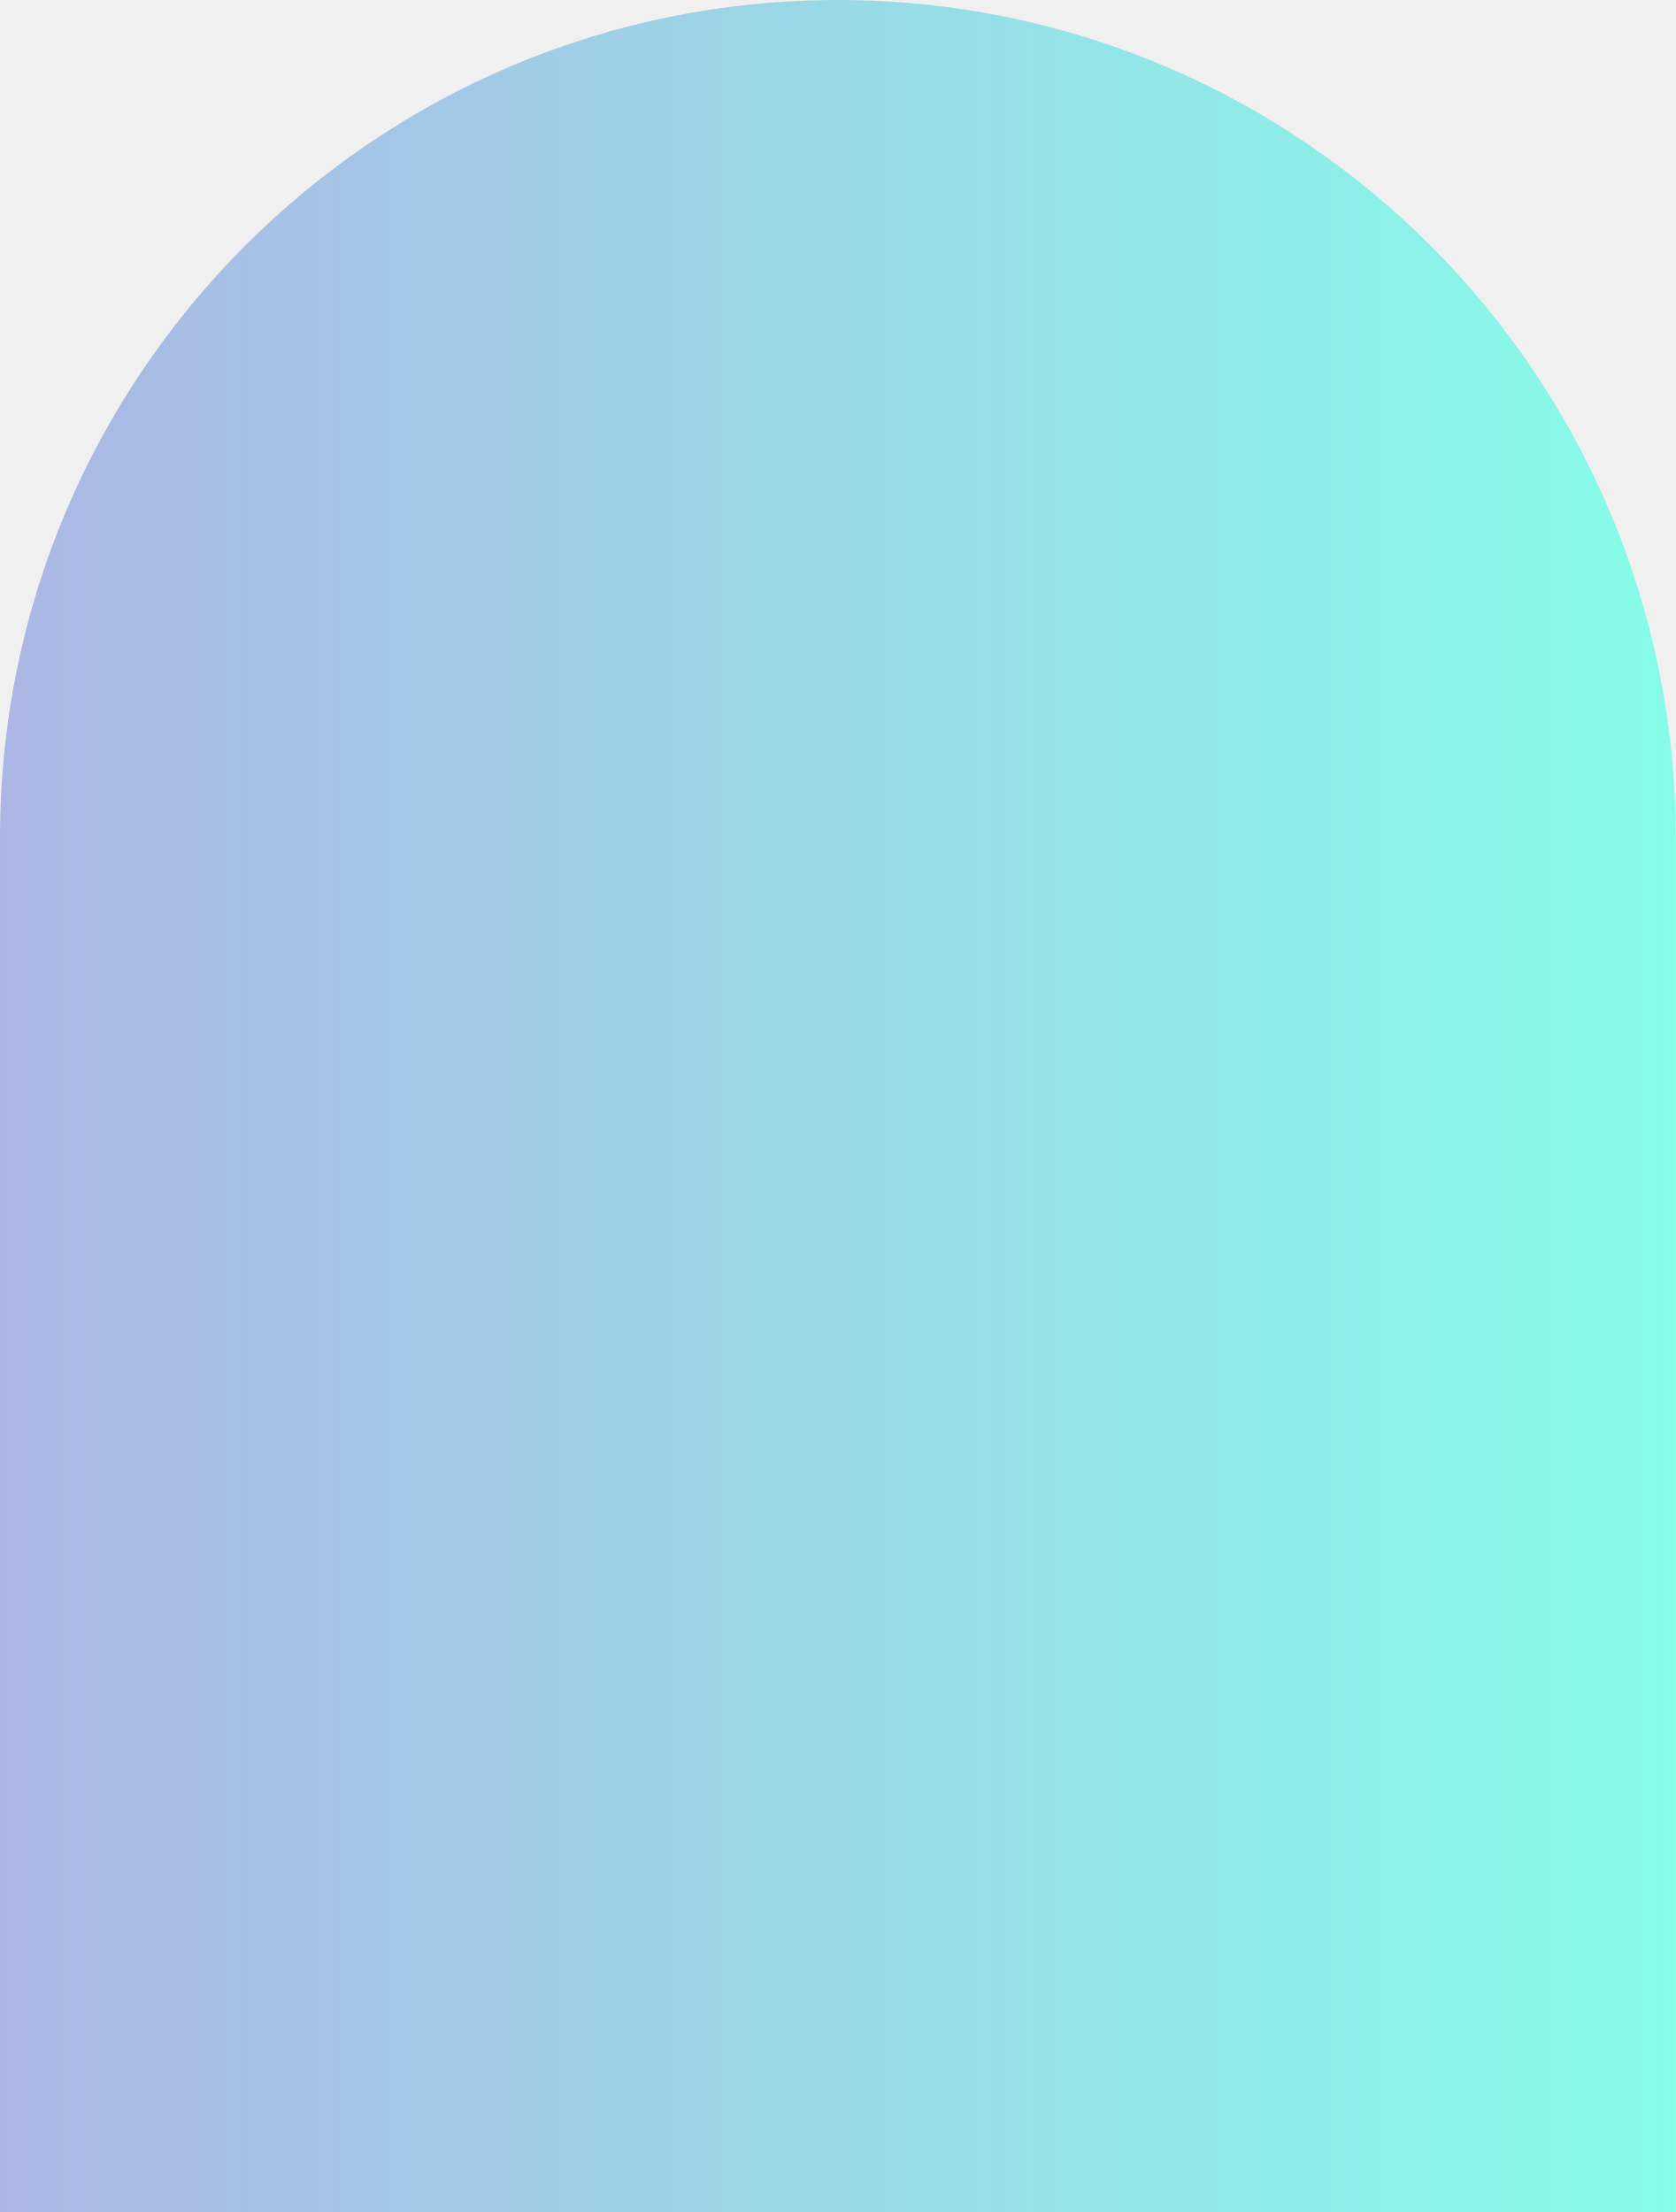
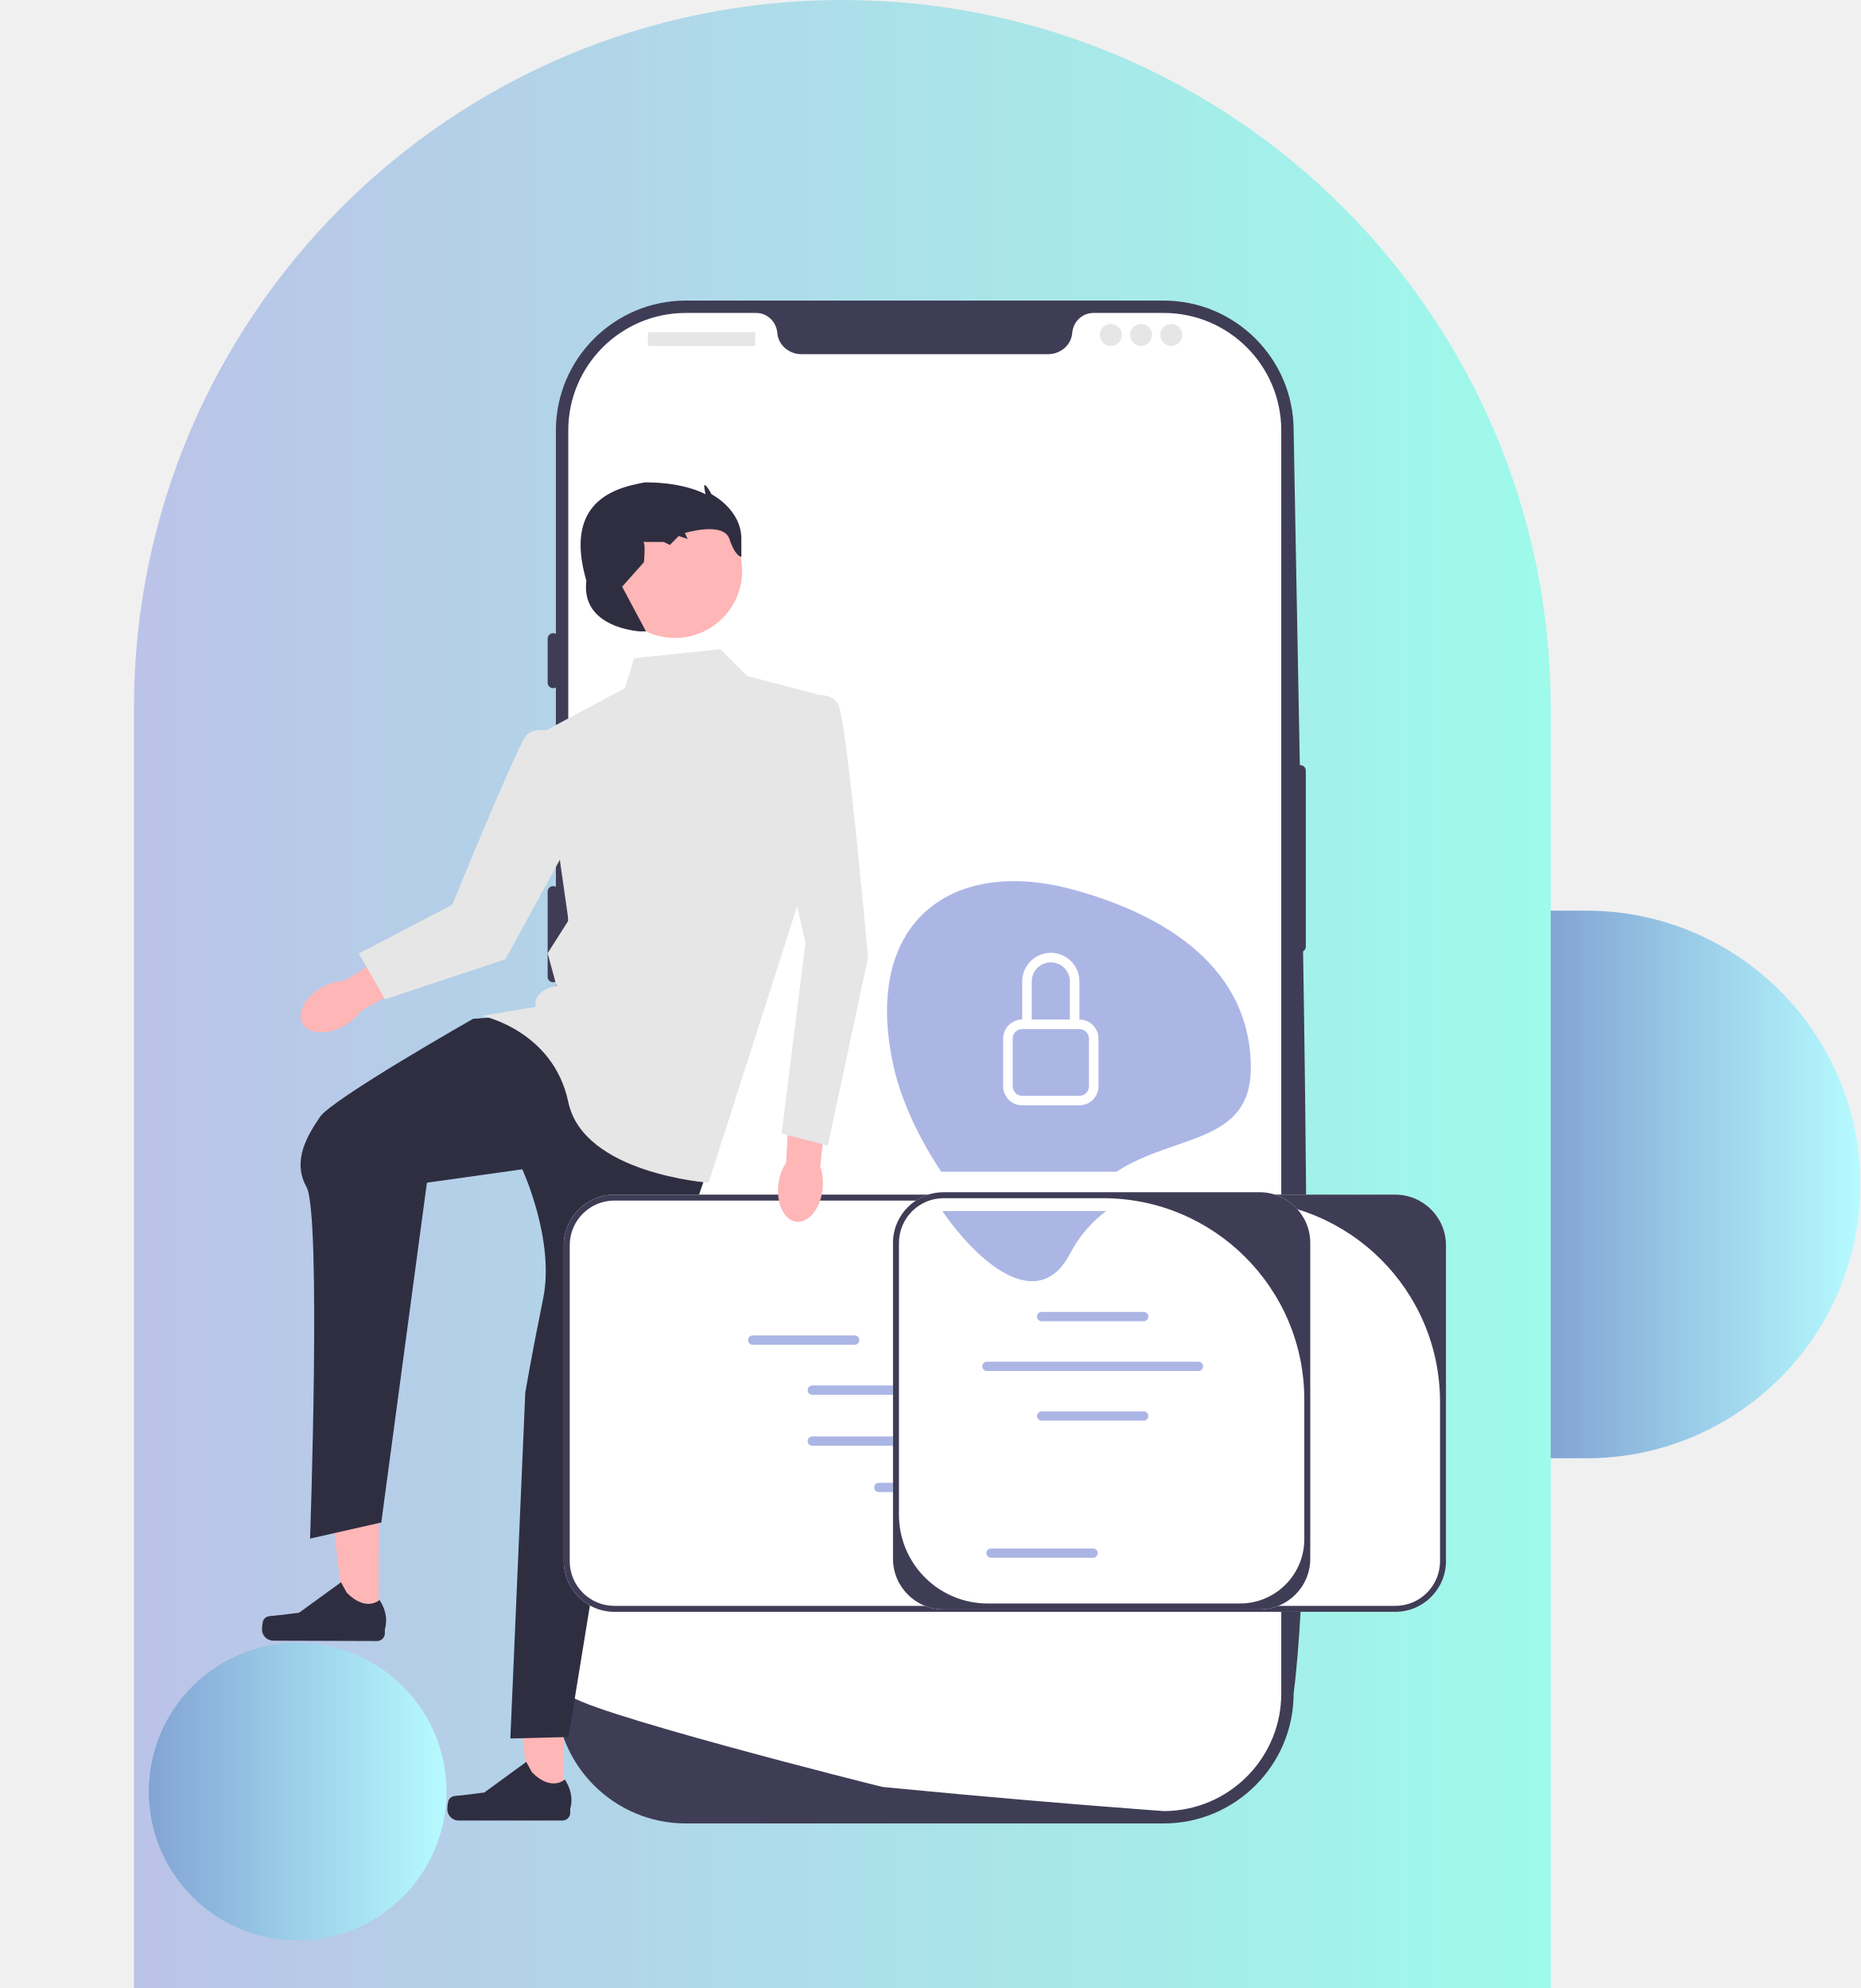
- <svg xmlns="http://www.w3.org/2000/svg" width="506" height="668" viewBox="0 0 506 668" fill="none">
-   <path d="M0 253C0 113.272 113.272 0 253 0C392.728 0 506 113.272 506 253V668H0V253Z" fill="url(#paint0_linear_97_17)" />
+ <svg xmlns="http://www.w3.org/2000/svg" width="625" height="668" viewBox="0 0 625 668" fill="none">
+   <path d="M45 238C45 106.556 151.556 0 283 0C414.444 0 521 106.556 521 238V668H45V238Z" fill="url(#paint0_linear_346_2)" fill-opacity="0.78" />
+   <circle cx="100" cy="602" r="50" fill="url(#paint1_linear_346_2)" />
+   <path d="M521 306H533C583.81 306 625 347.19 625 398C625 448.81 583.81 490 533 490H521V306Z" fill="url(#paint2_linear_346_2)" />
+   <path d="M390.963 612.708H230.431C206.353 612.708 186.764 593.119 186.764 569.041V144.667C186.764 120.589 206.353 101 230.431 101H390.963C415.04 101 434.629 120.589 434.629 144.667C437.618 315.082 442.714 505.921 434.629 569.041C434.629 593.119 415.04 612.708 390.963 612.708Z" fill="#3F3D56" />
+   <path d="M436.868 257.099C435.849 257.099 435.021 257.927 435.021 258.946V318.06C435.021 319.079 435.849 319.908 436.868 319.908C437.887 319.908 438.715 319.079 438.715 318.06V258.946C438.715 257.927 437.887 257.099 436.868 257.099Z" fill="#3F3D56" />
+   <path d="M430.473 144.667V569.033C430.473 589.991 414.162 607.134 393.536 608.465H393.527C393.222 608.483 392.917 608.502 392.603 608.511C392.058 608.538 391.513 608.548 390.959 608.548C390.959 608.548 388.927 608.4 385.214 608.123C381.464 607.846 376.005 607.43 369.198 606.885C367.157 606.728 365.004 606.553 362.732 606.368C358.206 605.998 353.237 605.592 347.907 605.13C345.783 604.955 343.585 604.761 341.34 604.567C329.868 603.578 317.02 602.424 303.47 601.112C301.179 600.9 298.87 600.678 296.543 600.447C295.933 600.383 190.921 573.984 190.921 569.034V144.667C190.921 122.841 208.609 105.153 230.435 105.153H254.025C257.794 105.153 260.823 108.09 261.147 111.85C261.174 112.099 261.202 112.348 261.248 112.598C261.932 116.376 265.395 119.008 269.238 119.008H352.156C355.999 119.008 359.462 116.376 360.146 112.598C360.192 112.348 360.22 112.099 360.248 111.85C360.571 108.09 363.6 105.153 367.369 105.153H390.959C412.785 105.153 430.473 122.841 430.473 144.667Z" fill="white" />
+   <path d="M185.84 212.763C184.821 212.763 183.993 213.591 183.993 214.61V229.389C183.993 230.408 184.821 231.236 185.84 231.236C186.859 231.236 187.688 230.408 187.688 229.389V214.61C187.688 213.591 186.859 212.763 185.84 212.763Z" fill="#3F3D56" />
+   <path d="M185.84 257.099C184.821 257.099 183.993 257.927 183.993 258.946V287.579C183.993 288.598 184.821 289.427 185.84 289.427C186.859 289.427 187.688 288.598 187.688 287.579V258.946C187.688 257.927 186.859 257.099 185.84 257.099Z" fill="#3F3D56" />
+   <path d="M185.84 297.74C184.821 297.74 183.993 298.568 183.993 299.587V328.221C183.993 329.239 184.821 330.068 185.84 330.068C186.859 330.068 187.688 329.239 187.688 328.221V299.587C187.688 298.568 186.859 297.74 185.84 297.74Z" fill="#3F3D56" />
+   <path d="M253.419 111.622H218.017C217.846 111.622 217.707 111.761 217.707 111.933V115.93C217.707 116.102 217.846 116.241 218.017 116.241H253.419C253.59 116.241 253.729 116.102 253.729 115.93V111.933C253.729 111.761 253.59 111.622 253.419 111.622Z" fill="#E6E6E6" />
+   <path d="M373.206 116.241C375.247 116.241 376.901 114.586 376.901 112.546C376.901 110.505 375.247 108.851 373.206 108.851C371.166 108.851 369.512 110.505 369.512 112.546C369.512 114.586 371.166 116.241 373.206 116.241Z" fill="#E6E6E6" />
+   <path d="M383.367 116.241C385.407 116.241 387.061 114.586 387.061 112.546C387.061 110.505 385.407 108.851 383.367 108.851C381.326 108.851 379.672 110.505 379.672 112.546C379.672 114.586 381.326 116.241 383.367 116.241Z" fill="#E6E6E6" />
+   <path d="M393.527 116.241C395.567 116.241 397.221 114.586 397.221 112.546C397.221 110.505 395.567 108.851 393.527 108.851C391.486 108.851 389.832 110.505 389.832 112.546C389.832 114.586 391.486 116.241 393.527 116.241Z" fill="#E6E6E6" />
+   <path d="M189.393 604.982L178.134 604.981L172.778 561.552L189.395 561.553L189.393 604.982Z" fill="#FFB6B6" />
+   <path d="M150.818 604.726C150.467 605.317 150.282 607.222 150.282 607.909C150.282 610.02 151.993 611.73 154.104 611.73H188.972C190.412 611.73 191.579 610.563 191.579 609.123V607.672C191.579 607.672 193.304 603.309 189.753 597.931C189.753 597.931 185.339 602.142 178.744 595.547L176.799 592.023L162.72 602.319L154.917 603.28C153.21 603.49 151.696 603.247 150.818 604.726Z" fill="#2F2E41" />
+   <path d="M127.128 544.661L115.869 544.624L110.651 501.178L127.268 501.232L127.128 544.661Z" fill="#FFB6B6" />
+   <path d="M88.554 544.283C88.201 544.872 88.01 546.777 88.008 547.464C88.001 549.574 89.707 551.291 91.817 551.297L126.686 551.408C128.125 551.413 129.296 550.249 129.301 548.809L129.305 547.358C129.305 547.358 131.044 543 127.51 537.611C127.51 537.611 123.083 541.808 116.509 535.192L114.575 531.662L100.464 541.914L92.657 542.85C90.95 543.054 89.437 542.807 88.554 544.283Z" fill="#2F2E41" />
+   <path d="M172.972 341.33L158.953 342.331C158.953 342.331 111.492 369.315 107.486 375.324C103.481 381.332 97.973 389.844 102.98 398.856C107.987 407.868 104.176 516.991 104.176 516.991L128.102 511.578L143.431 397.407L175.475 392.9C175.475 392.9 186.49 416.665 182.485 436.326C178.479 455.987 176.477 468.003 176.477 468.003L171.47 584.163L190.997 583.662L208.521 476.014L238.562 390.898L199.508 344.834L172.972 341.33Z" fill="#2F2E41" />
+   <path d="M242.067 218.161L213.027 221.165L210.023 231.179L181.984 246.199L190.997 309.286L183.987 320.301L186.991 331.316C186.991 331.316 178.98 332.317 179.981 338.326L161.957 341.33C161.957 341.33 185.863 346.21 190.933 370.306C196.003 394.402 238.061 397.407 238.061 397.407L271.106 294.265L274.111 233.181L251.079 227.173L242.067 218.161Z" fill="#E6E6E6" />
+   <path d="M226.762 214.361C239.23 214.361 249.337 204.254 249.337 191.786C249.337 179.318 239.23 169.211 226.762 169.211C214.294 169.211 204.187 179.318 204.187 191.786C204.187 204.254 214.294 214.361 226.762 214.361Z" fill="#FFB6B6" />
+   <path d="M215.029 212.152C215.029 212.152 195.002 211.151 197.005 195.129C192.048 178.067 196.435 166.989 212.025 163.085C212.025 163.085 216.031 162.084 217.032 162.084C230.203 162.084 237.06 166.089 237.06 166.089C237.06 166.089 236.058 162.123 237.06 163.105C238.061 164.086 239.062 166.089 239.062 166.089C239.062 166.089 249.076 171.096 249.076 181.11C249.076 191.124 249.076 187.118 249.076 187.118C249.076 187.118 247.073 187.118 245.071 181.11C243.068 175.102 230.101 179.107 230.101 179.107L231.051 181.11L228.047 180.108L225.043 183.113L223.04 182.111C223.04 182.111 215.029 182.111 216.031 182.111C217.032 182.111 216.334 188.916 216.334 188.916L209.021 197.132L217.032 212.152H215.029Z" fill="#2F2E41" />
+   <path d="M108.329 331.67C102.628 334.782 99.611 340.245 101.591 343.873C103.571 347.501 109.798 347.92 115.499 344.809C117.995 343.447 119.976 341.634 121.249 339.722L145.241 326.234L138.672 315.11L115.717 329.587C113.421 329.623 110.824 330.308 108.329 331.67Z" fill="#FFB6B6" />
+   <path d="M189.238 246.667C189.238 246.667 179.833 243.086 176.593 247.396C173.352 251.706 151.946 304.009 151.946 304.009L120.539 320.411L129.371 335.791L169.814 322.326L196.497 273.526L189.238 246.667Z" fill="#E6E6E6" />
+   <path d="M485.816 418.434V524.579C485.816 533.966 478.179 541.602 468.792 541.602H206.433C197.046 541.602 189.409 533.966 189.409 524.579V418.434C189.409 409.047 197.046 401.41 206.433 401.41H468.792C478.179 401.41 485.816 409.047 485.816 418.434Z" fill="white" />
+   <path d="M485.816 418.434V524.579C485.816 533.966 478.179 541.602 468.792 541.602H206.433C197.046 541.602 189.409 533.966 189.409 524.579V418.434C189.409 409.047 197.046 401.41 206.433 401.41H468.792C478.179 401.41 485.816 409.047 485.816 418.434ZM468.792 539.6C477.088 539.6 483.813 532.875 483.813 524.579V471.065C483.813 433.702 453.524 403.413 416.161 403.413H206.433C198.137 403.413 191.412 410.138 191.412 418.433V524.579C191.412 532.875 198.137 539.6 206.433 539.6H468.792Z" fill="#3F3D56" />
+   <path d="M307.181 465.54H272.914C272.05 465.54 271.347 466.242 271.347 467.106C271.347 467.97 272.05 468.673 272.914 468.673H307.181C308.045 468.673 308.748 467.97 308.748 467.106C308.748 466.242 308.045 465.54 307.181 465.54Z" fill="#ACB6E5" />
+   <path d="M359.253 465.54H324.985C324.121 465.54 323.418 466.242 323.418 467.106C323.418 467.97 324.121 468.673 324.985 468.673H359.253C360.117 468.673 360.819 467.97 360.819 467.106C360.819 466.242 360.117 465.54 359.253 465.54Z" fill="#ACB6E5" />
+   <path d="M307.181 482.669H272.914C272.05 482.669 271.347 483.372 271.347 484.236C271.347 485.1 272.05 485.803 272.914 485.803H307.181C308.045 485.803 308.748 485.1 308.748 484.236C308.748 483.372 308.045 482.669 307.181 482.669Z" fill="#ACB6E5" />
+   <path d="M359.253 482.669H324.985C324.121 482.669 323.418 483.372 323.418 484.236C323.418 485.1 324.121 485.803 324.985 485.803H359.253C360.117 485.803 360.819 485.1 360.819 484.236C360.819 483.372 360.117 482.669 359.253 482.669Z" fill="#ACB6E5" />
+   <path d="M412.891 484.236C412.891 483.372 412.188 482.669 411.324 482.669H377.056C376.192 482.669 375.49 483.372 375.49 484.236C375.49 485.1 376.192 485.803 377.056 485.803H411.324C412.188 485.803 412.891 485.1 412.891 484.236Z" fill="#ACB6E5" />
+   <path d="M287.154 451.862C288.018 451.862 288.72 451.159 288.72 450.295C288.72 449.431 288.018 448.729 287.154 448.729H252.886C252.022 448.729 251.319 449.431 251.319 450.295C251.319 451.159 252.022 451.862 252.886 451.862H287.154Z" fill="#ACB6E5" />
+   <path d="M388.071 451.225H422.339C423.203 451.225 423.906 450.522 423.906 449.658C423.906 448.794 423.203 448.091 422.339 448.091H388.071C387.208 448.091 386.505 448.794 386.505 449.658C386.505 450.522 387.208 451.225 388.071 451.225Z" fill="#ACB6E5" />
+   <path d="M301.59 451.554H372.634C373.498 451.554 374.201 450.851 374.201 449.987C374.201 449.124 373.498 448.421 372.634 448.421H301.59C300.726 448.421 300.023 449.124 300.023 449.987C300.023 450.851 300.726 451.554 301.59 451.554Z" fill="#ACB6E5" />
+   <path d="M329.542 498.232H295.275C294.411 498.232 293.708 498.935 293.708 499.799C293.708 500.663 294.411 501.366 295.275 501.366H329.542C330.406 501.366 331.109 500.663 331.109 499.799C331.109 498.935 330.406 498.232 329.542 498.232Z" fill="#ACB6E5" />
+   <path d="M440.215 417.633V523.779C440.215 533.166 432.579 540.802 423.192 540.802H317.046C307.659 540.802 300.023 533.166 300.023 523.779V417.633C300.023 408.246 307.659 400.61 317.046 400.61H423.192C432.579 400.61 440.215 408.246 440.215 417.633Z" fill="white" />
+   <path d="M440.215 417.633V523.779C440.215 533.166 432.579 540.802 423.192 540.802H317.046C307.659 540.802 300.023 533.166 300.023 523.779V417.633C300.023 408.246 307.659 400.61 317.046 400.61H423.192C432.579 400.61 440.215 408.246 440.215 417.633ZM416.607 538.799C428.539 538.799 438.213 529.126 438.213 517.194V470.264C438.213 432.901 407.924 402.613 370.561 402.613H317.046C308.751 402.613 302.026 409.338 302.026 417.633V508.969C302.026 525.444 315.381 538.799 331.856 538.799L416.607 538.799Z" fill="#3F3D56" />
+   <path d="M384.249 443.962H349.981C349.117 443.962 348.415 443.259 348.415 442.395C348.415 441.531 349.118 440.828 349.981 440.828H384.249C385.113 440.828 385.816 441.531 385.816 442.395C385.816 443.259 385.113 443.962 384.249 443.962Z" fill="#ACB6E5" />
+   <path d="M384.249 477.371H349.981C349.117 477.371 348.415 476.668 348.415 475.804C348.415 474.94 349.118 474.238 349.981 474.238H384.249C385.113 474.238 385.816 474.94 385.816 475.804C385.816 476.668 385.113 477.371 384.249 477.371Z" fill="#ACB6E5" />
+   <path d="M367.226 523.434H332.958C332.094 523.434 331.391 522.731 331.391 521.867C331.391 521.003 332.094 520.301 332.958 520.301H367.226C368.089 520.301 368.792 521.003 368.792 521.867C368.792 522.731 368.089 523.434 367.226 523.434Z" fill="#ACB6E5" />
+   <path d="M402.637 460.677H331.593C330.729 460.677 330.026 459.974 330.026 459.11C330.026 458.246 330.729 457.544 331.593 457.544H402.637C403.501 457.544 404.204 458.246 404.204 459.11C404.204 459.974 403.501 460.677 402.637 460.677Z" fill="#ACB6E5" />
+   <path d="M420.243 358.815C420.243 325.703 392.256 307.487 360.287 298.86C319.3 287.799 289.282 310.181 300.332 358.815C302.836 369.838 308.826 382.711 316.24 393.723H375.075C394.728 380.929 420.243 384.517 420.243 358.815Z" fill="#ACB6E5" />
+   <path d="M359.407 421.411C362.754 415.031 366.997 410.428 371.672 406.924H316.566C330.749 427.184 349.558 440.186 359.407 421.411Z" fill="#ACB6E5" />
+   <path d="M353.049 323.367C356.586 323.367 359.454 326.235 359.454 329.773V342.584H346.643V329.773C346.643 326.235 349.511 323.367 353.049 323.367ZM362.657 342.584V329.773C362.657 324.466 358.355 320.165 353.049 320.165C347.742 320.165 343.44 324.466 343.44 329.773V342.584C339.902 342.584 337.035 345.452 337.035 348.99V365.004C337.035 368.541 339.902 371.409 343.44 371.409H362.657C366.195 371.409 369.062 368.541 369.062 365.004V348.99C369.062 345.452 366.195 342.584 362.657 342.584ZM343.44 345.787H362.657C364.426 345.787 365.86 347.221 365.86 348.99V365.004C365.86 366.772 364.426 368.206 362.657 368.206H343.44C341.671 368.206 340.237 366.772 340.237 365.004V348.99C340.237 347.221 341.671 345.787 343.44 345.787Z" fill="white" />
+   <path d="M261.509 397.951C260.737 404.4 263.438 410.026 267.541 410.517C271.645 411.009 275.598 406.18 276.371 399.731C276.709 396.908 276.381 394.243 275.562 392.097L278.492 364.73L265.62 363.628L264.098 390.724C262.795 392.615 261.847 395.128 261.509 397.951Z" fill="#FFB6B6" />
+   <path d="M264.597 234.683C264.597 234.683 278.617 230.678 281.621 236.686C284.625 242.694 291.635 321.803 291.635 321.803L278.116 384.949L262.595 380.884L270.606 316.796L259.591 268.73L264.597 234.683Z" fill="#E6E6E6" />
  <defs>
-     <linearGradient id="paint0_linear_97_17" x1="0" y1="334" x2="506" y2="334" gradientUnits="userSpaceOnUse">
+     <linearGradient id="paint0_linear_346_2" x1="45" y1="334" x2="521" y2="334" gradientUnits="userSpaceOnUse">
      <stop stop-color="#ACB6E5" />
      <stop offset="1" stop-color="#86FDE8" />
    </linearGradient>
+     <linearGradient id="paint1_linear_346_2" x1="50" y1="602" x2="150" y2="602" gradientUnits="userSpaceOnUse">
+       <stop stop-color="#83A4D4" />
+       <stop offset="1" stop-color="#B6FBFF" />
+     </linearGradient>
+     <linearGradient id="paint2_linear_346_2" x1="521" y1="398" x2="625" y2="398" gradientUnits="userSpaceOnUse">
+       <stop stop-color="#83A4D4" />
+       <stop offset="1" stop-color="#B6FBFF" />
+     </linearGradient>
  </defs>
</svg>
